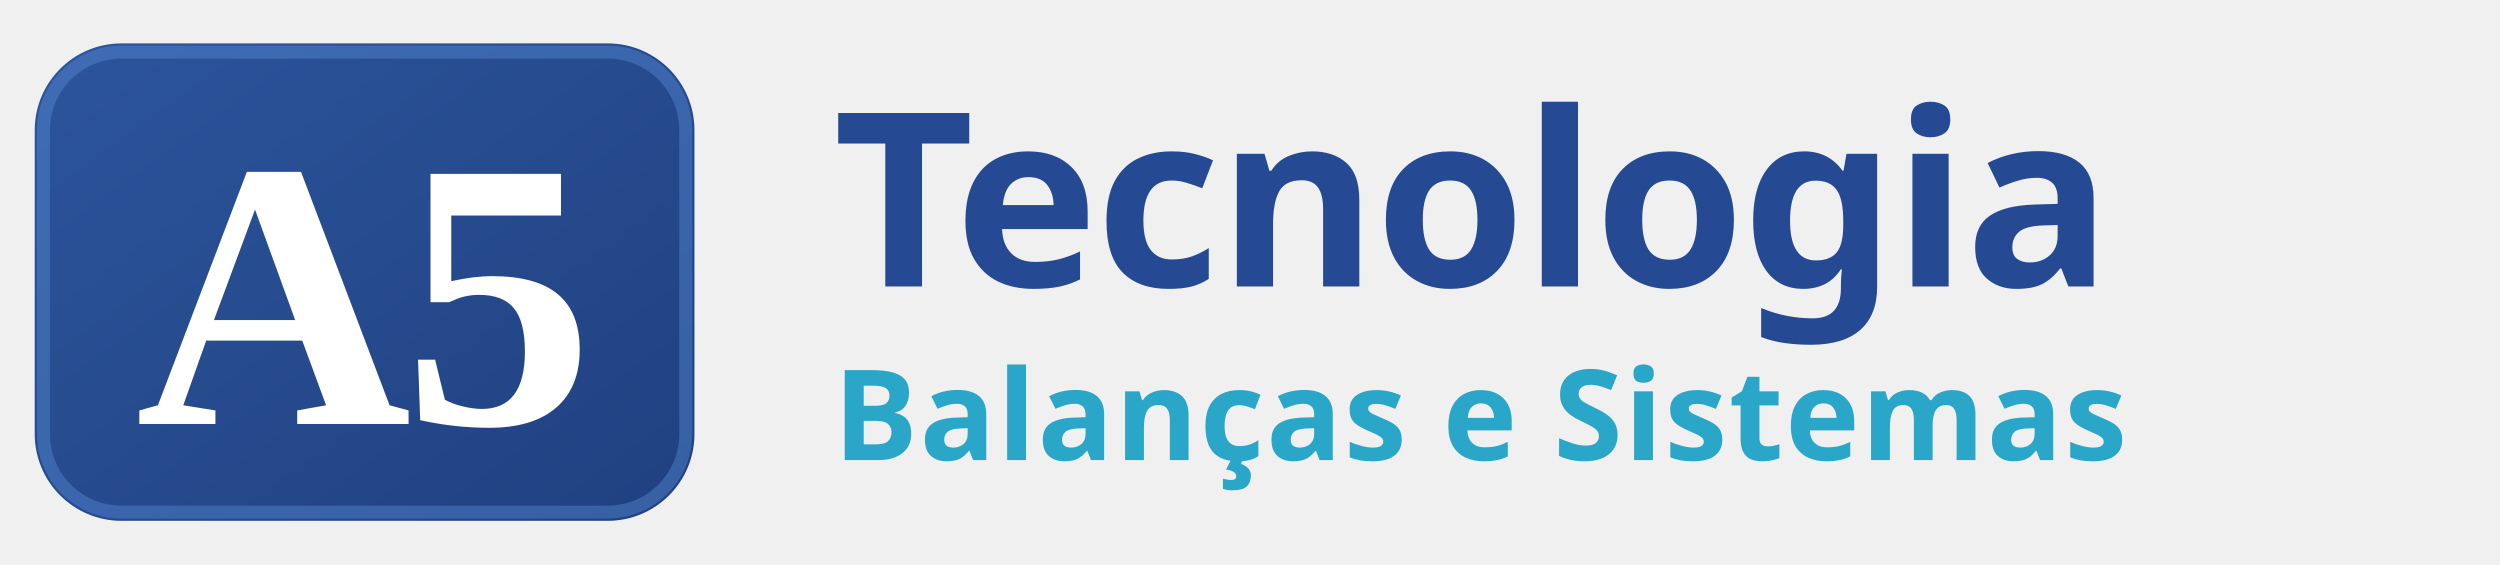
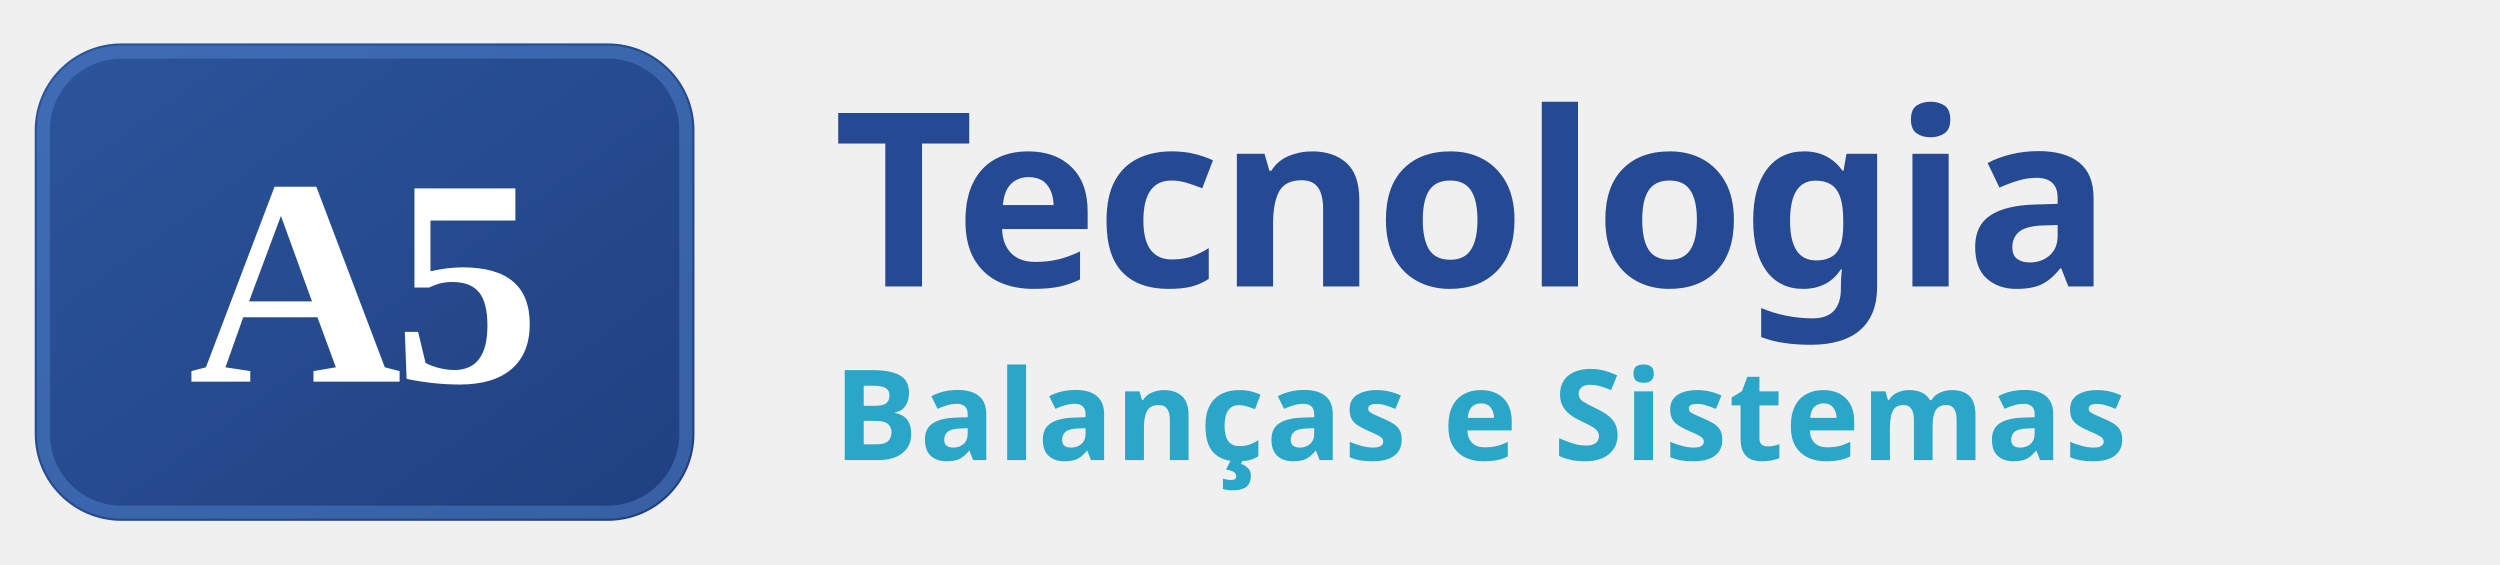
<svg xmlns="http://www.w3.org/2000/svg" viewBox="0 0 288 65" width="288" height="65">
  <defs>
    <linearGradient id="badgeGrad" x1="0%" y1="0%" x2="100%" y2="100%">
      <stop offset="0%" stop-color="#2c559c" />
      <stop offset="100%" stop-color="#204080" />
    </linearGradient>
  </defs>
  <rect x="4" y="5" width="76" height="55" rx="10" fill="url(#badgeGrad)" />
  <rect x="5" y="6" width="74" height="53" rx="9" fill="none" stroke="#5a8fd9" stroke-width="1.5" stroke-opacity="0.4" />
-   <text x="42" y="34" font-family="'Times New Roman', Georgia, serif" font-weight="bold" font-size="44" fill="#ffffff" text-anchor="middle" dominant-baseline="central" letter-spacing="-1">A5</text>
+   <text x="42" y="32.5" font-family="'Times New Roman', Georgia, serif" font-weight="bold" font-size="34" fill="#ffffff" text-anchor="middle" dominant-baseline="central" letter-spacing="-1">A5</text>
  <text x="96" y="33" font-family="'Segoe UI', system-ui, -apple-system, sans-serif" font-weight="700" font-size="28" fill="#254a93" letter-spacing="-0.3">Tecnologia</text>
  <text x="96" y="53" font-family="'Segoe UI', system-ui, -apple-system, sans-serif" font-weight="600" font-size="14.5" fill="#2aa6c8" letter-spacing="0.2">Balanças e Sistemas</text>
</svg>
